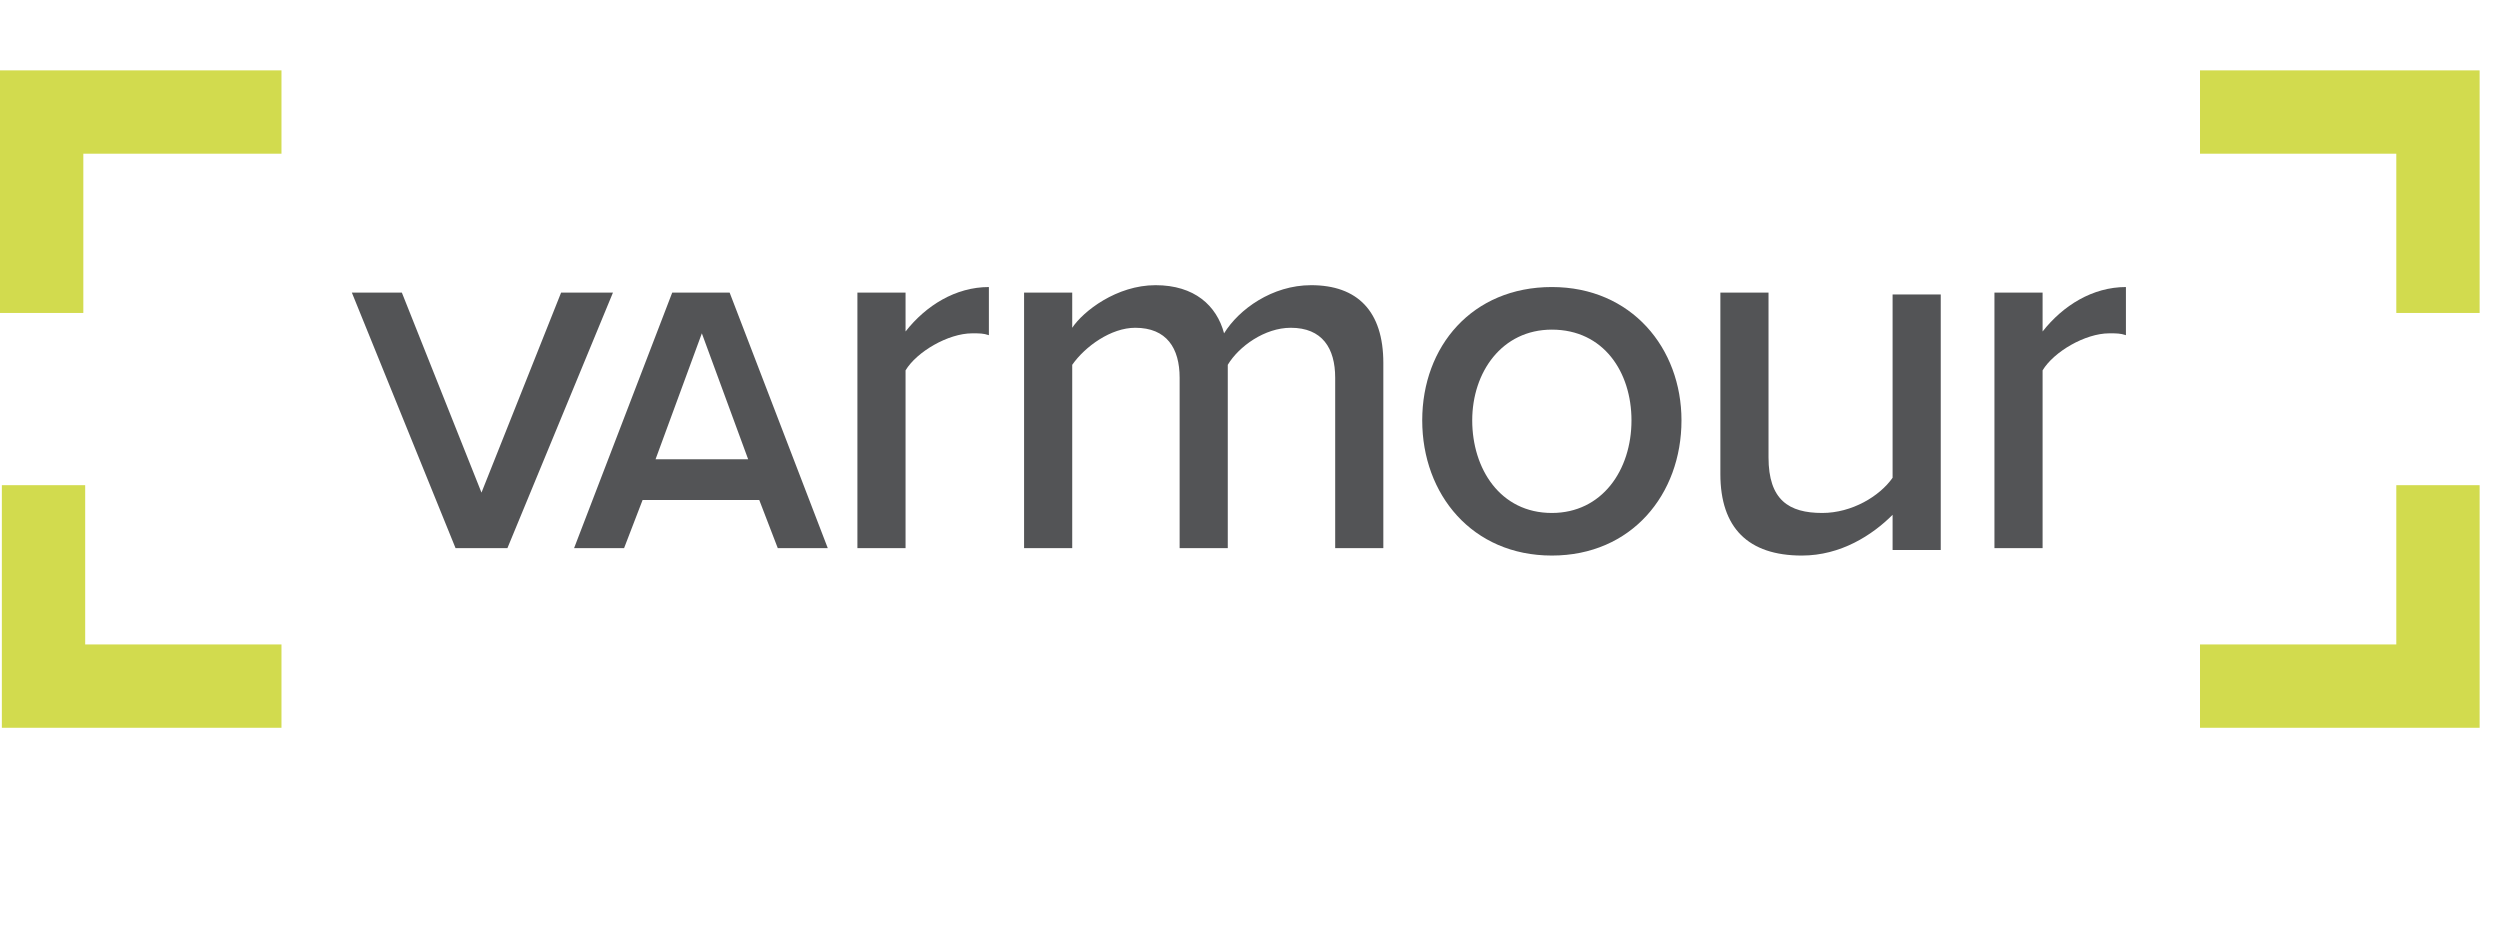
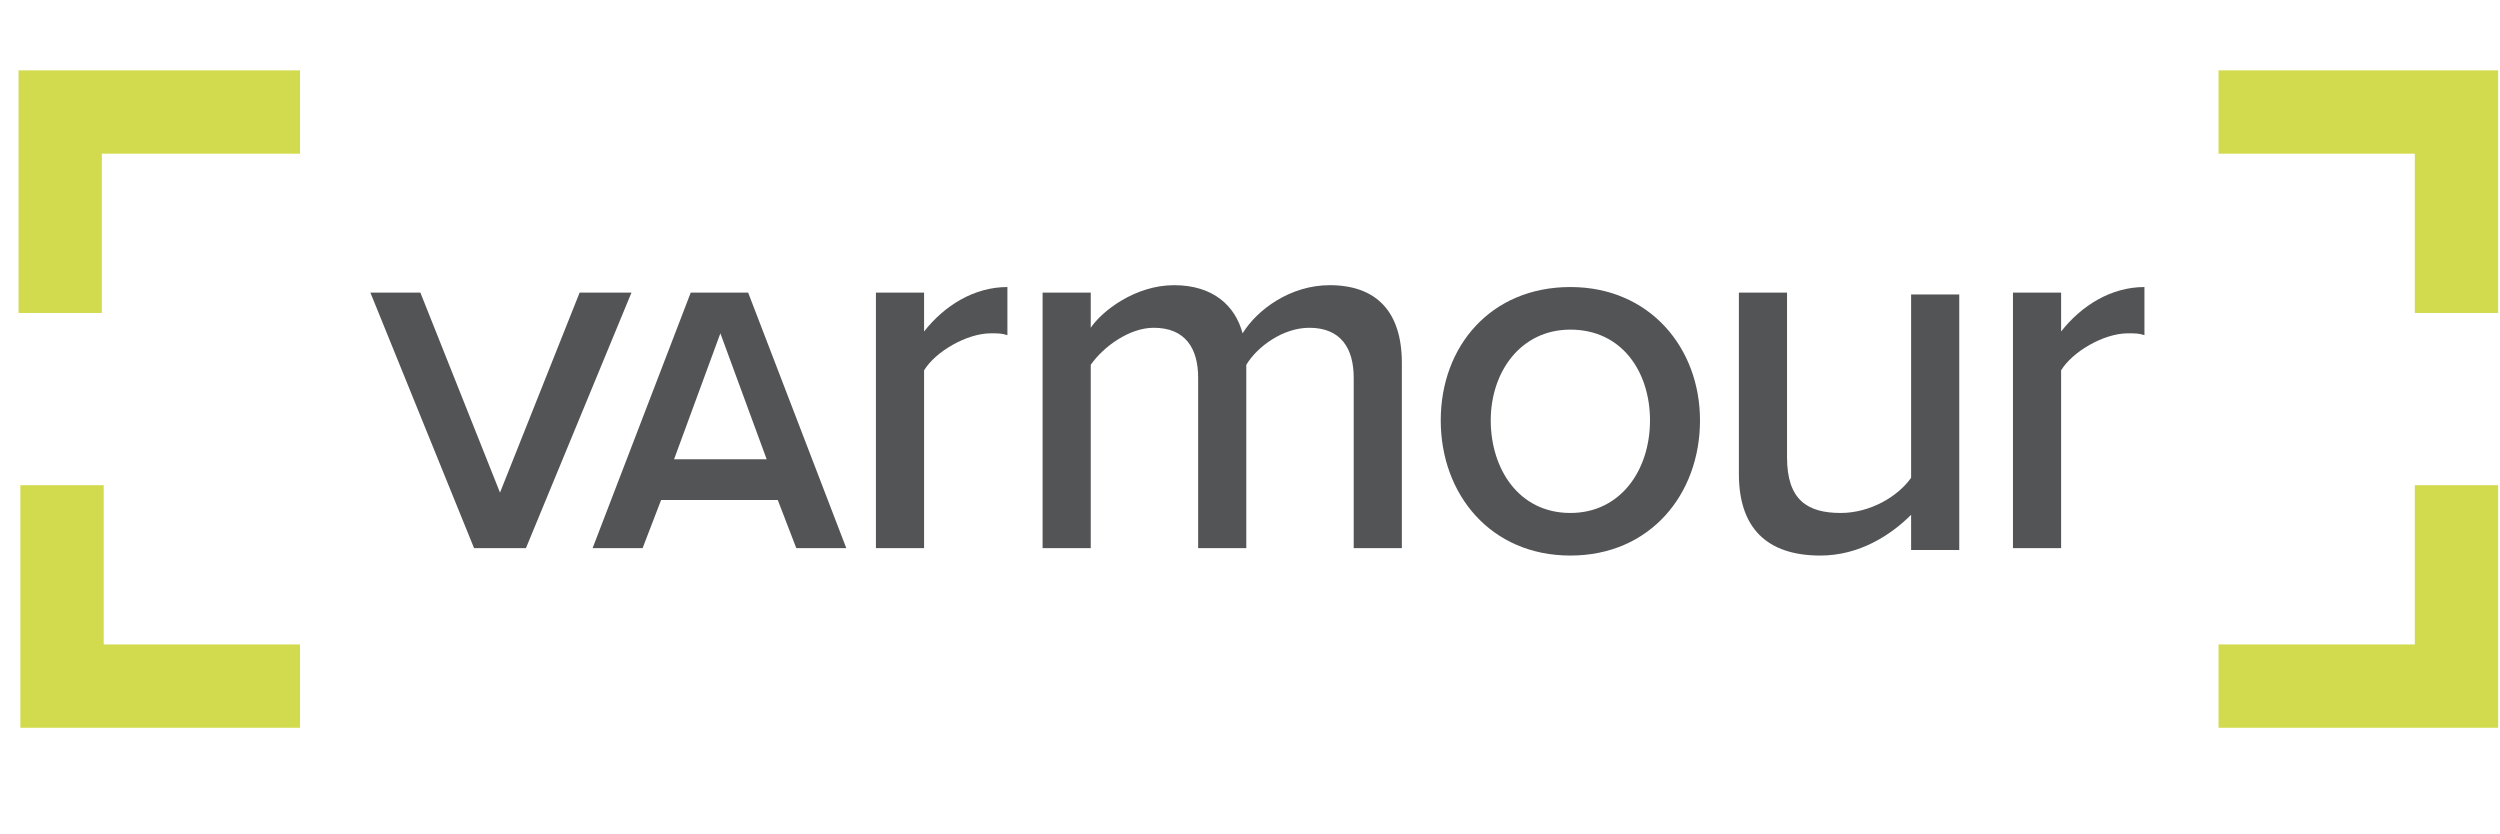
- <svg xmlns="http://www.w3.org/2000/svg" version="1.1" id="2952db49-db92-4a75-9ae7-c1577767464c" x="0px" y="0px" viewBox="545 375 135 50" xml:space="preserve">
+ <svg xmlns="http://www.w3.org/2000/svg" version="1.1" id="2952db49-db92-4a75-9ae7-c1577767464c" x="0px" y="0px" viewBox="544 375 135 45" xml:space="preserve">
  <g>
    <polygon class="st0" points="560.2,414.3 545.1,414.3 545.1,401.2 549.6,401.2 549.6,409.8 560.2,409.8  " fill="#D2DB4E" />
  </g>
  <g>
    <polygon class="st0" points="549.5,391.9 545,391.9 545,378.8 560.2,378.8 560.2,383.3 549.5,383.3  " fill="#D2DB4E" />
  </g>
  <g>
    <polygon class="st0" points="678.9,391.9 674.4,391.9 674.4,383.3 663.8,383.3 663.8,378.8 678.9,378.8  " fill="#D2DB4E" />
  </g>
  <g>
    <polygon class="st0" points="678.9,414.3 663.8,414.3 663.8,409.8 674.4,409.8 674.4,401.2 678.9,401.2  " fill="#D2DB4E" />
  </g>
  <path class="st1" d="M564,390.8h2.7l4.3,10.8l4.3-10.8h2.8l-5.7,13.8h-2.8L564,390.8z" fill="#535456" />
  <path class="st1" d="M591.3,390.8h2.6v2.1c1.1-1.4,2.7-2.4,4.5-2.4v2.6c-0.3-0.1-0.5-0.1-0.9-0.1c-1.3,0-3,1-3.6,2v9.6h-2.6V390.8z" fill="#535456" />
  <path class="st1" d="M617.1,395.4c0-1.6-0.7-2.7-2.4-2.7c-1.4,0-2.8,1-3.4,2v9.9h-2.6v-9.2c0-1.6-0.7-2.7-2.4-2.7  c-1.3,0-2.7,1-3.4,2v9.9h-2.6v-13.8h2.6v1.9c0.6-0.9,2.4-2.3,4.5-2.3c2.1,0,3.3,1.1,3.7,2.6c0.8-1.3,2.6-2.6,4.7-2.6  c2.5,0,3.9,1.4,3.9,4.2v10h-2.6V395.4z" fill="#535456" />
  <path class="st1" d="M621.8,397.7c0-4,2.7-7.2,7-7.2c4.3,0,7,3.3,7,7.2c0,4-2.7,7.3-7,7.3C624.5,405,621.8,401.7,621.8,397.7z   M633.1,397.7c0-2.6-1.5-4.9-4.3-4.9c-2.7,0-4.3,2.3-4.3,4.9c0,2.6,1.5,5,4.3,5C631.5,402.7,633.1,400.4,633.1,397.7z" fill="#535456" />
  <path class="st1" d="M647.2,402.8c-1.1,1.1-2.8,2.2-4.9,2.2c-2.9,0-4.4-1.5-4.4-4.4v-9.8h2.6v8.9c0,2.3,1.1,3,2.9,3  c1.6,0,3.1-0.9,3.8-1.9v-9.9h2.6v13.8h-2.6V402.8z" fill="#535456" />
  <path class="st1" d="M652.7,390.8h2.6v2.1c1.1-1.4,2.7-2.4,4.5-2.4v2.6c-0.3-0.1-0.5-0.1-0.9-0.1c-1.3,0-3,1-3.6,2v9.6h-2.6V390.8z" fill="#535456" />
  <path class="st1" d="M587,404.6h2.7l-5.3-13.8h-3.1l-5.3,13.8l0,0h2.7l1-2.6h6.3L587,404.6z M580.4,399.8l2.5-6.8l2.5,6.8H580.4z" fill="#535456" />
</svg>
